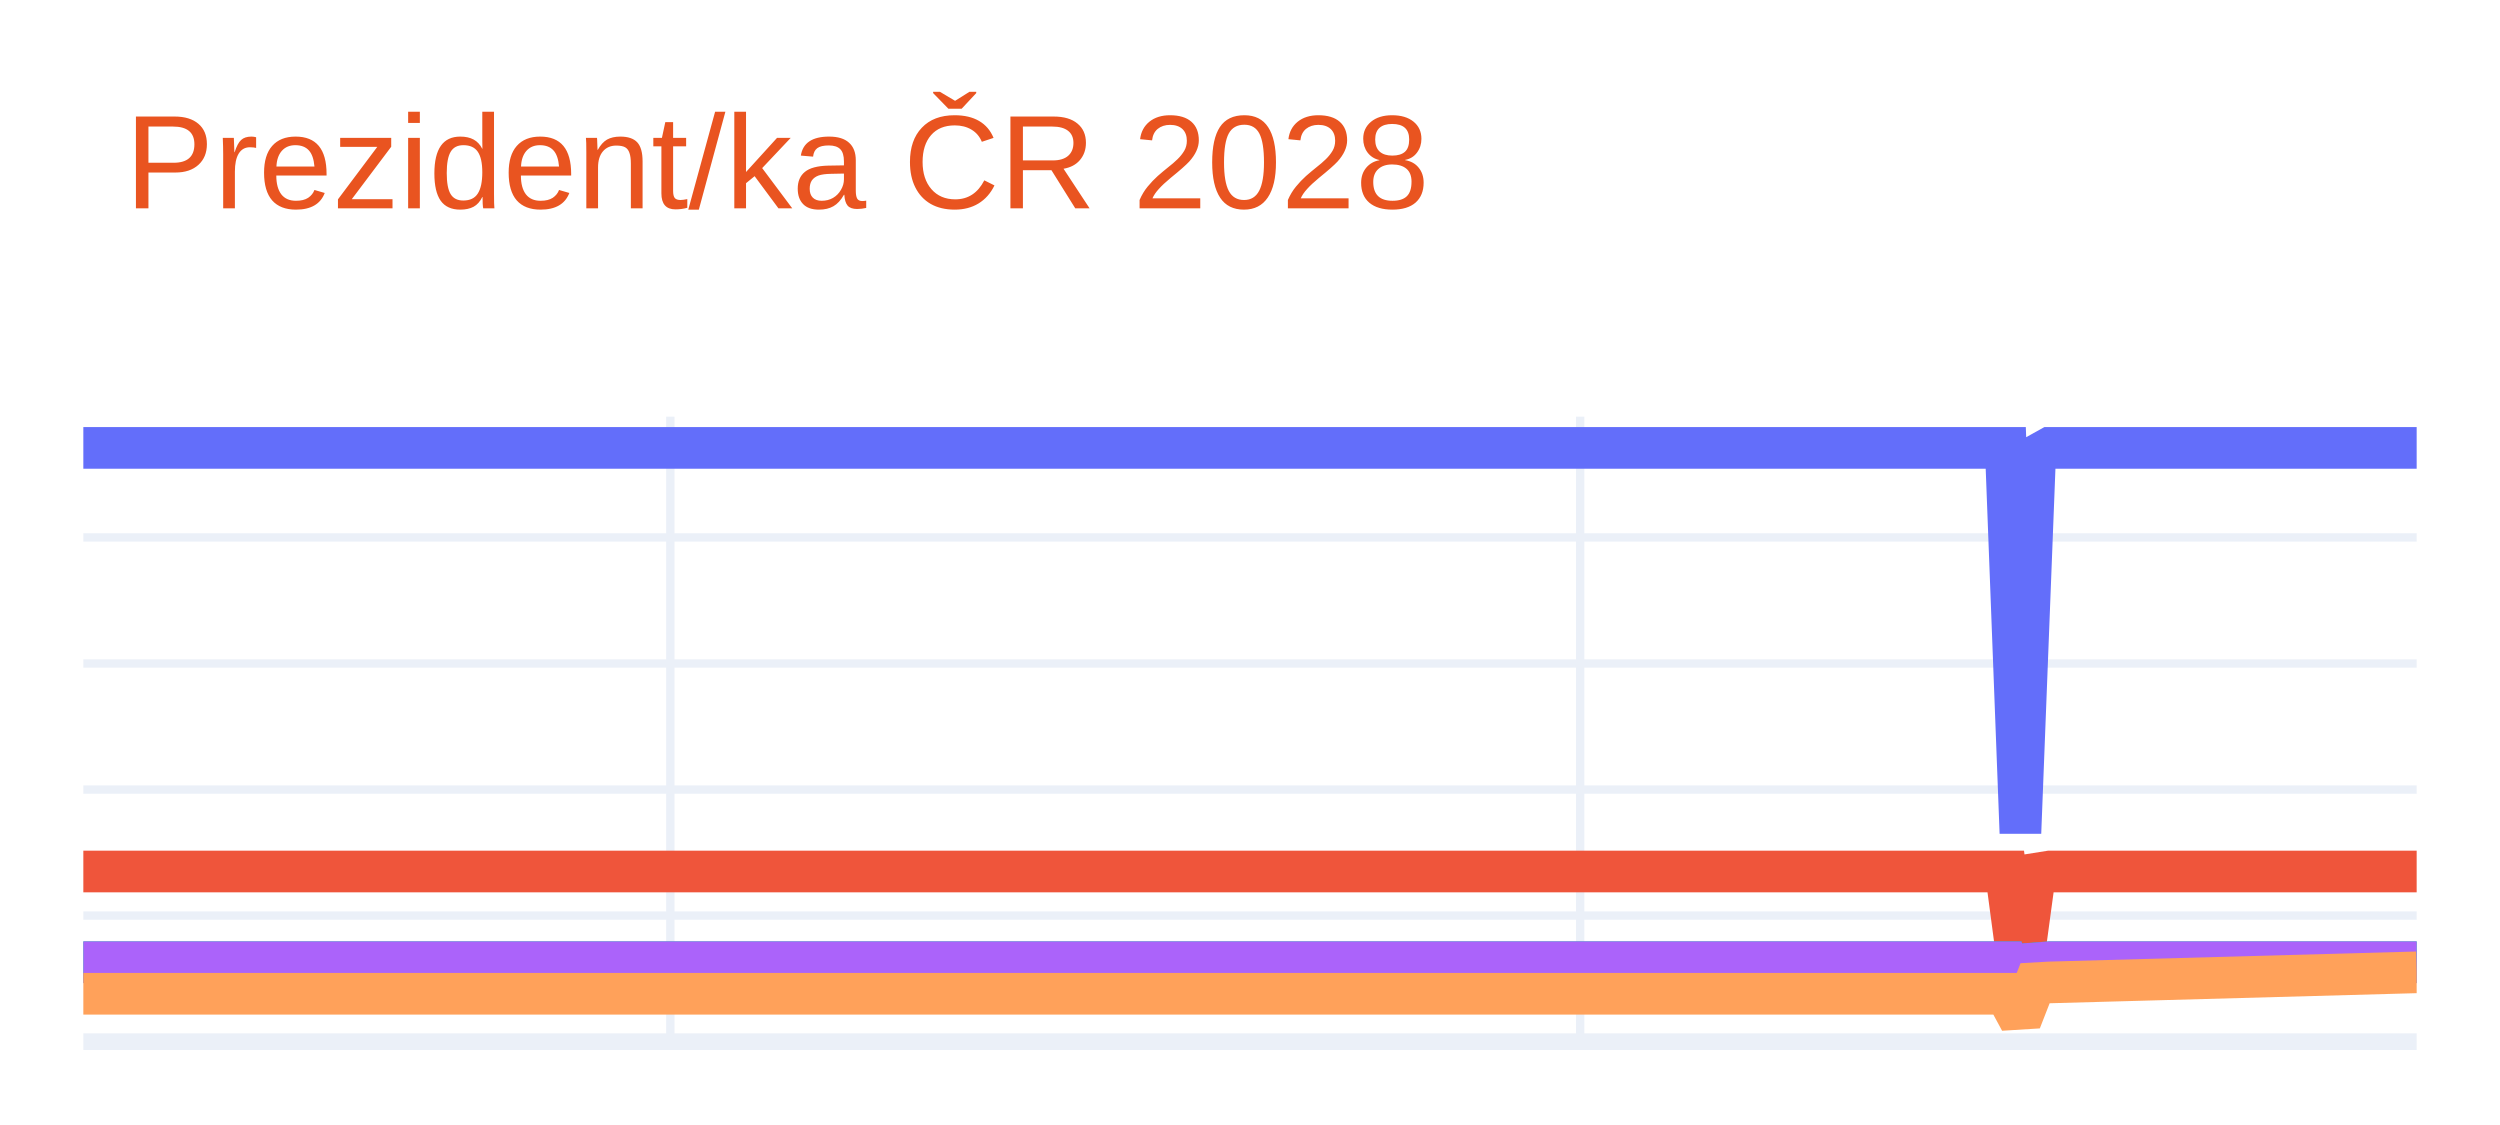
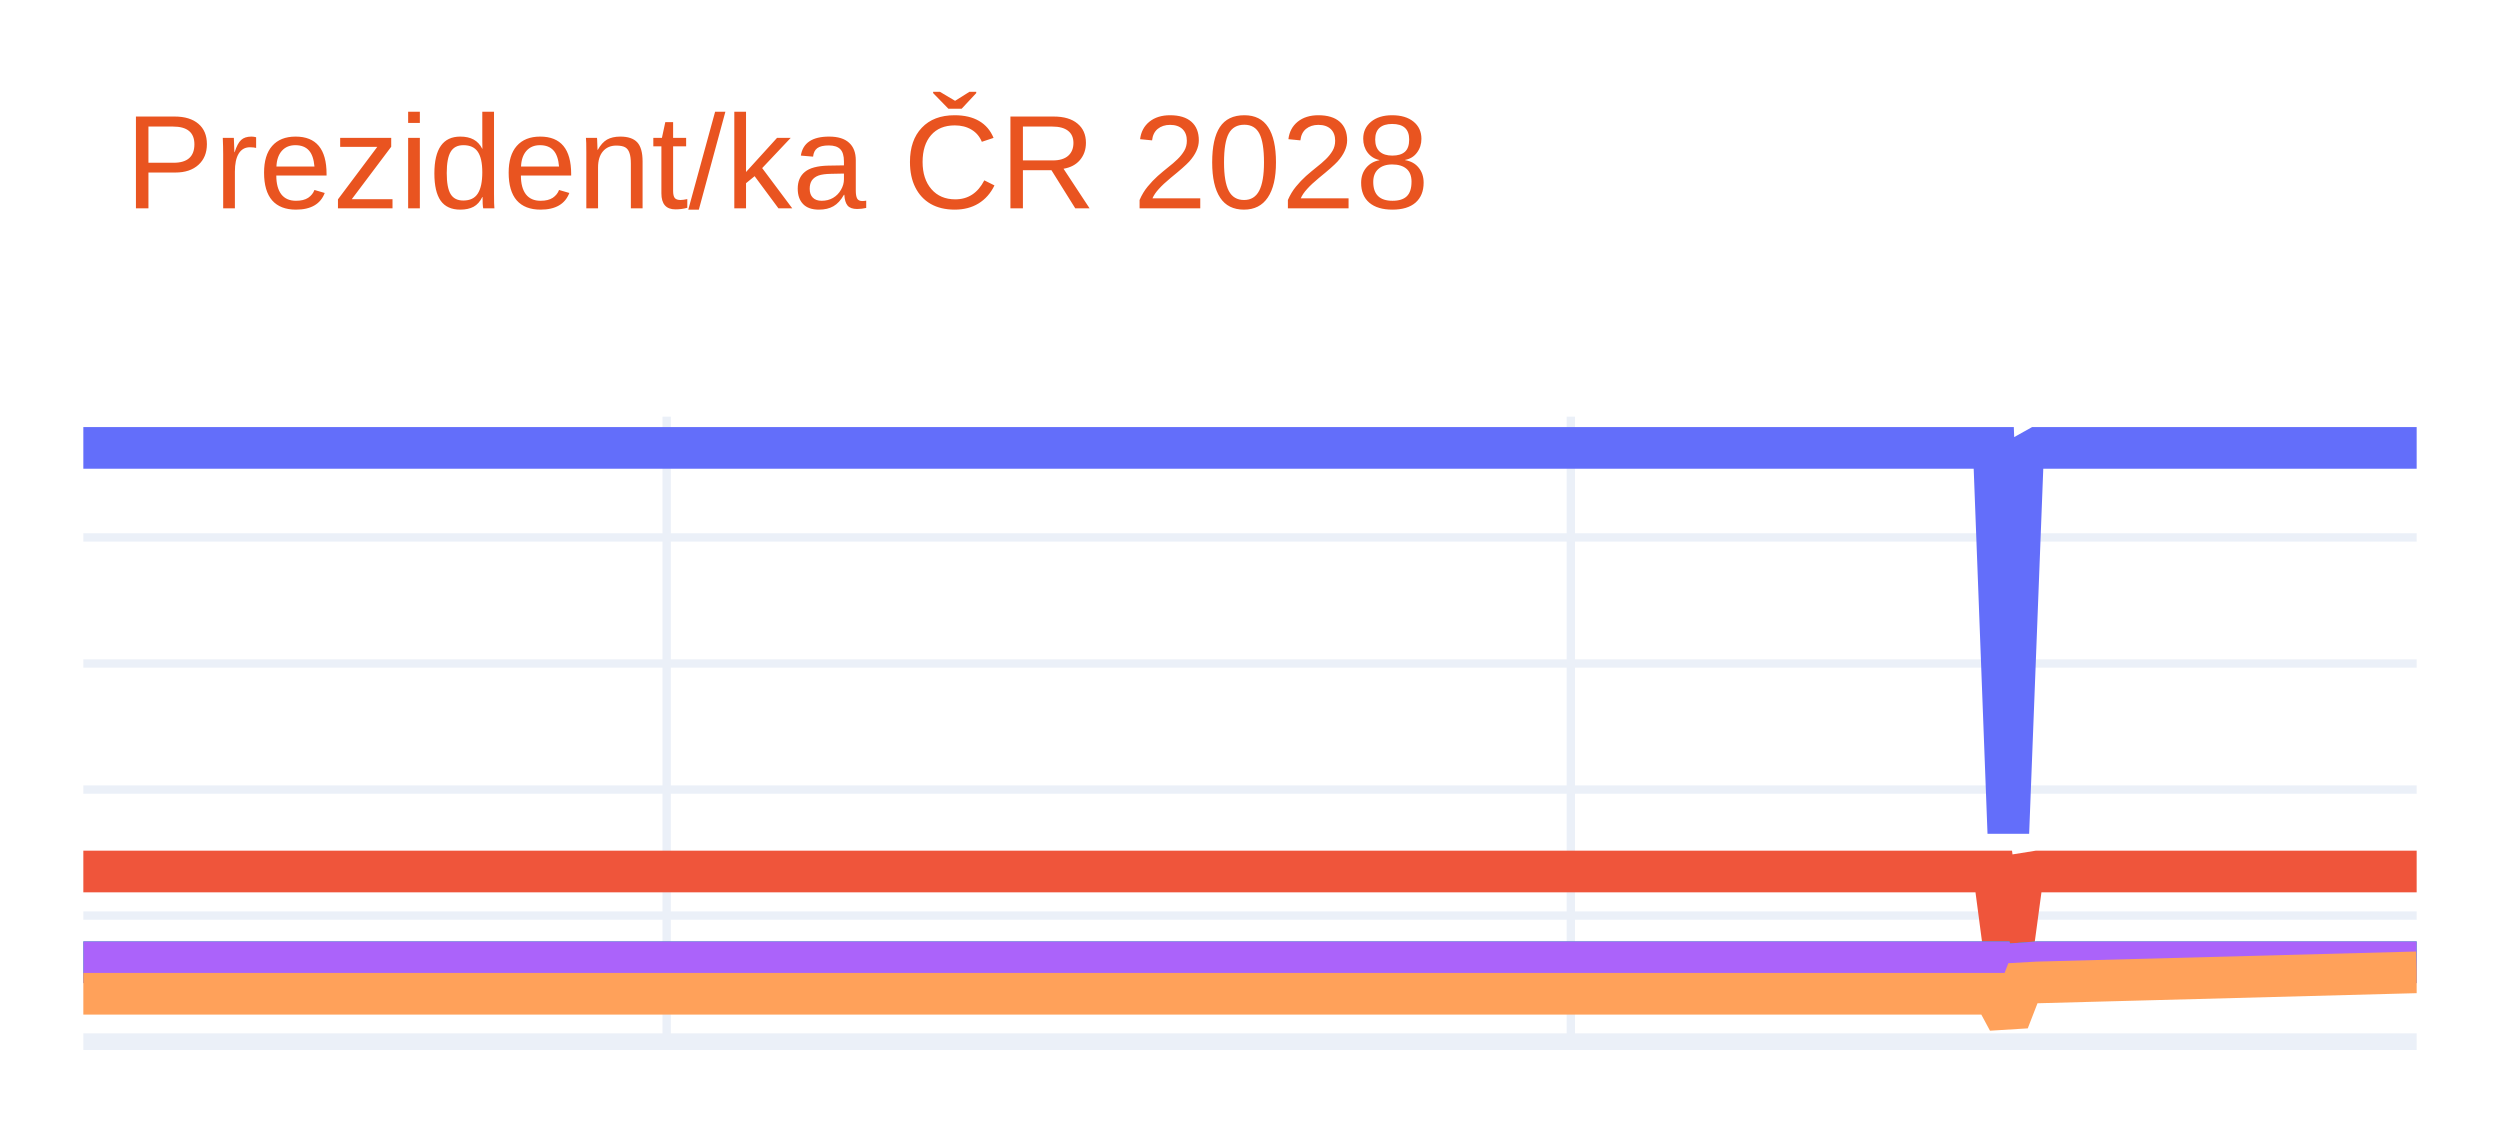
<svg xmlns="http://www.w3.org/2000/svg" class="main-svg" width="300" height="135" style="" viewBox="0 0 300 135">
  <rect x="0" y="0" width="300" height="135" style="fill: rgb(255, 255, 255); fill-opacity: 1;" />
-   <defs id="defs-765c7f">
+   <defs id="defs-091e0c">
    <g class="clips">
-       <clipPath id="clip765c7fxyplot" class="plotclip">
+       <clipPath id="clip091e0cxyplot" class="plotclip">
        <rect width="280" height="75" />
      </clipPath>
-       <clipPath class="axesclip" id="clip765c7fx">
+       <clipPath class="axesclip" id="clip091e0cx">
        <rect x="10" y="0" width="280" height="135" />
      </clipPath>
-       <clipPath class="axesclip" id="clip765c7fy">
+       <clipPath class="axesclip" id="clip091e0cy">
        <rect x="0" y="50" width="300" height="75" />
      </clipPath>
-       <clipPath class="axesclip" id="clip765c7fxy">
+       <clipPath class="axesclip" id="clip091e0cxy">
        <rect x="10" y="50" width="280" height="75" />
      </clipPath>
    </g>
    <g class="gradients" />
    <g class="patterns" />
  </defs>
  <g class="bglayer" />
  <g class="layer-below">
    <g class="imagelayer" />
    <g class="shapelayer" />
  </g>
  <g class="cartesianlayer">
    <g class="subplot xy">
      <g class="layer-subplot">
        <g class="shapelayer" />
        <g class="imagelayer" />
      </g>
      <g class="minor-gridlayer">
        <g class="x" />
        <g class="y" />
      </g>
      <g class="gridlayer">
        <g class="x">
-           <path class="xgrid crisp" transform="translate(80.44,0)" d="M0,50v75" style="stroke: rgb(235, 240, 248); stroke-opacity: 1; stroke-width: 1px;" />
-           <path class="xgrid crisp" transform="translate(189.62,0)" d="M0,50v75" style="stroke: rgb(235, 240, 248); stroke-opacity: 1; stroke-width: 1px;" />
+           <path class="xgrid crisp" transform="translate(80,0)" d="M0,50v75" style="stroke: rgb(235, 240, 248); stroke-opacity: 1; stroke-width: 1px;" />
+           <path class="xgrid crisp" transform="translate(188.5,0)" d="M0,50v75" style="stroke: rgb(235, 240, 248); stroke-opacity: 1; stroke-width: 1px;" />
        </g>
        <g class="y">
          <path class="ygrid crisp" transform="translate(0,109.87)" d="M10,0h280" style="stroke: rgb(235, 240, 248); stroke-opacity: 1; stroke-width: 1px;" />
          <path class="ygrid crisp" transform="translate(0,94.75)" d="M10,0h280" style="stroke: rgb(235, 240, 248); stroke-opacity: 1; stroke-width: 1px;" />
          <path class="ygrid crisp" transform="translate(0,79.62)" d="M10,0h280" style="stroke: rgb(235, 240, 248); stroke-opacity: 1; stroke-width: 1px;" />
          <path class="ygrid crisp" transform="translate(0,64.49)" d="M10,0h280" style="stroke: rgb(235, 240, 248); stroke-opacity: 1; stroke-width: 1px;" />
        </g>
      </g>
      <g class="zerolinelayer">
        <path class="yzl zl crisp" transform="translate(0,125)" d="M10,0h280" style="stroke: rgb(235, 240, 248); stroke-opacity: 1; stroke-width: 2px;" />
      </g>
      <path class="xlines-below" />
      <path class="ylines-below" />
      <g class="overlines-below" />
      <g class="xaxislayer-below" />
      <g class="yaxislayer-below" />
      <g class="overaxes-below" />
-       <g class="plot" transform="translate(10,50)" clip-path="url(#clip765c7fxyplot)">
+       <g class="plot" transform="translate(10,50)" clip-path="url(#clip091e0cxyplot)">
        <g class="scatterlayer mlayer">
-           <g class="trace scatter trace21d20d" style="stroke-miterlimit: 2; opacity: 1;">
+           <g class="trace scatter tracea42600" style="stroke-miterlimit: 2; opacity: 1;">
            <g class="fills" />
            <g class="errorbars" />
            <g class="lines">
-               <path class="js-line" d="M0,3.75L230.69,3.75L232.45,49.96L234.21,4.73L235.97,3.75L280,3.75" style="vector-effect: none; fill: none; stroke: rgb(99, 110, 250); stroke-opacity: 1; stroke-width: 5px; opacity: 1;" />
+               <path class="js-line" d="M0,3.75L229.25,3.75L231,49.96L232.75,4.73L234.5,3.75L280,3.75" style="vector-effect: none; fill: none; stroke: rgb(99, 110, 250); stroke-opacity: 1; stroke-width: 5px; opacity: 1;" />
            </g>
            <g class="points" />
            <g class="text" />
          </g>
-           <g class="trace scatter trace7bad5b" style="stroke-miterlimit: 2; opacity: 1;">
+           <g class="trace scatter trace16bf79" style="stroke-miterlimit: 2; opacity: 1;">
            <g class="fills" />
            <g class="errorbars" />
            <g class="lines">
-               <path class="js-line" d="M0,54.58L230.69,54.58L232.45,67.82L234.21,54.86L235.97,54.58L280,54.58" style="vector-effect: none; fill: none; stroke: rgb(239, 85, 59); stroke-opacity: 1; stroke-width: 5px; opacity: 1;" />
+               <path class="js-line" d="M0,54.58L229.25,54.58L231,67.82L232.75,54.86L234.5,54.58L280,54.58" style="vector-effect: none; fill: none; stroke: rgb(239, 85, 59); stroke-opacity: 1; stroke-width: 5px; opacity: 1;" />
            </g>
            <g class="points" />
            <g class="text" />
          </g>
-           <g class="trace scatter trace88e2f1" style="stroke-miterlimit: 2; opacity: 1;">
+           <g class="trace scatter traceda5b27" style="stroke-miterlimit: 2; opacity: 1;">
            <g class="fills" />
            <g class="errorbars" />
            <g class="lines">
-               <path class="js-line" d="M0,65.47L230.69,65.47L232.45,71.65L234.21,65.6L235.97,65.47L280,65.47" style="vector-effect: none; fill: none; stroke: rgb(0, 204, 150); stroke-opacity: 1; stroke-width: 5px; opacity: 1;" />
+               <path class="js-line" d="M0,65.47L229.25,65.47L231,71.65L232.75,65.6L234.5,65.47L280,65.47" style="vector-effect: none; fill: none; stroke: rgb(0, 204, 150); stroke-opacity: 1; stroke-width: 5px; opacity: 1;" />
            </g>
            <g class="points" />
            <g class="text" />
          </g>
-           <g class="trace scatter tracefaf11d" style="stroke-miterlimit: 2; opacity: 1;">
+           <g class="trace scatter traceef864c" style="stroke-miterlimit: 2; opacity: 1;">
            <g class="fills" />
            <g class="errorbars" />
            <g class="lines">
-               <path class="js-line" d="M0,65.47L230.69,65.47L232.45,71.65L234.21,65.6L235.97,65.47L280,65.47" style="vector-effect: none; fill: none; stroke: rgb(171, 99, 250); stroke-opacity: 1; stroke-width: 5px; opacity: 1;" />
+               <path class="js-line" d="M0,65.47L229.25,65.47L231,71.65L232.75,65.6L234.5,65.47L280,65.47" style="vector-effect: none; fill: none; stroke: rgb(171, 99, 250); stroke-opacity: 1; stroke-width: 5px; opacity: 1;" />
            </g>
            <g class="points" />
            <g class="text" />
          </g>
-           <g class="trace scatter trace075ee2" style="stroke-miterlimit: 2; opacity: 1;">
+           <g class="trace scatter traceaac71c" style="stroke-miterlimit: 2; opacity: 1;">
            <g class="fills" />
            <g class="errorbars" />
            <g class="lines">
-               <path class="js-line" d="M0,69.25L230.69,69.25L232.45,72.5L234.21,67.99L235.97,67.89L280,66.68" style="vector-effect: none; fill: none; stroke: rgb(255, 161, 90); stroke-opacity: 1; stroke-width: 5px; opacity: 1;" />
+               <path class="js-line" d="M0,69.25L229.25,69.25L231,72.5L232.75,67.99L234.5,67.89L280,66.68" style="vector-effect: none; fill: none; stroke: rgb(255, 161, 90); stroke-opacity: 1; stroke-width: 5px; opacity: 1;" />
            </g>
            <g class="points" />
            <g class="text" />
          </g>
        </g>
      </g>
      <g class="overplot" />
      <path class="xlines-above crisp" d="M0,0" style="fill: none;" />
      <path class="ylines-above crisp" d="M0,0" style="fill: none;" />
      <g class="overlines-above" />
      <g class="xaxislayer-above" />
      <g class="yaxislayer-above" />
      <g class="overaxes-above" />
    </g>
  </g>
  <g class="polarlayer" />
  <g class="smithlayer" />
  <g class="ternarylayer" />
  <g class="geolayer" />
  <g class="funnelarealayer" />
  <g class="pielayer" />
  <g class="iciclelayer" />
  <g class="treemaplayer" />
  <g class="sunburstlayer" />
  <g class="glimages" />
-   <defs id="topdefs-765c7f">
+   <defs id="topdefs-091e0c">
    <g class="clips" />
  </defs>
  <g class="layer-above">
    <g class="imagelayer" />
    <g class="shapelayer" />
  </g>
  <g class="infolayer">
    <g class="g-gtitle">
      <text class="gtitle" x="15" y="25" text-anchor="start" dy="0em" style="font-family: Ubuntu, verdana, arial, sans-serif; font-size: 16px; fill: rgb(233, 84, 32); opacity: 1; font-weight: normal; white-space: pre;">Prezident/ka ČR 2028</text>
    </g>
    <g class="g-xtitle" />
    <g class="g-ytitle" />
  </g>
</svg>
